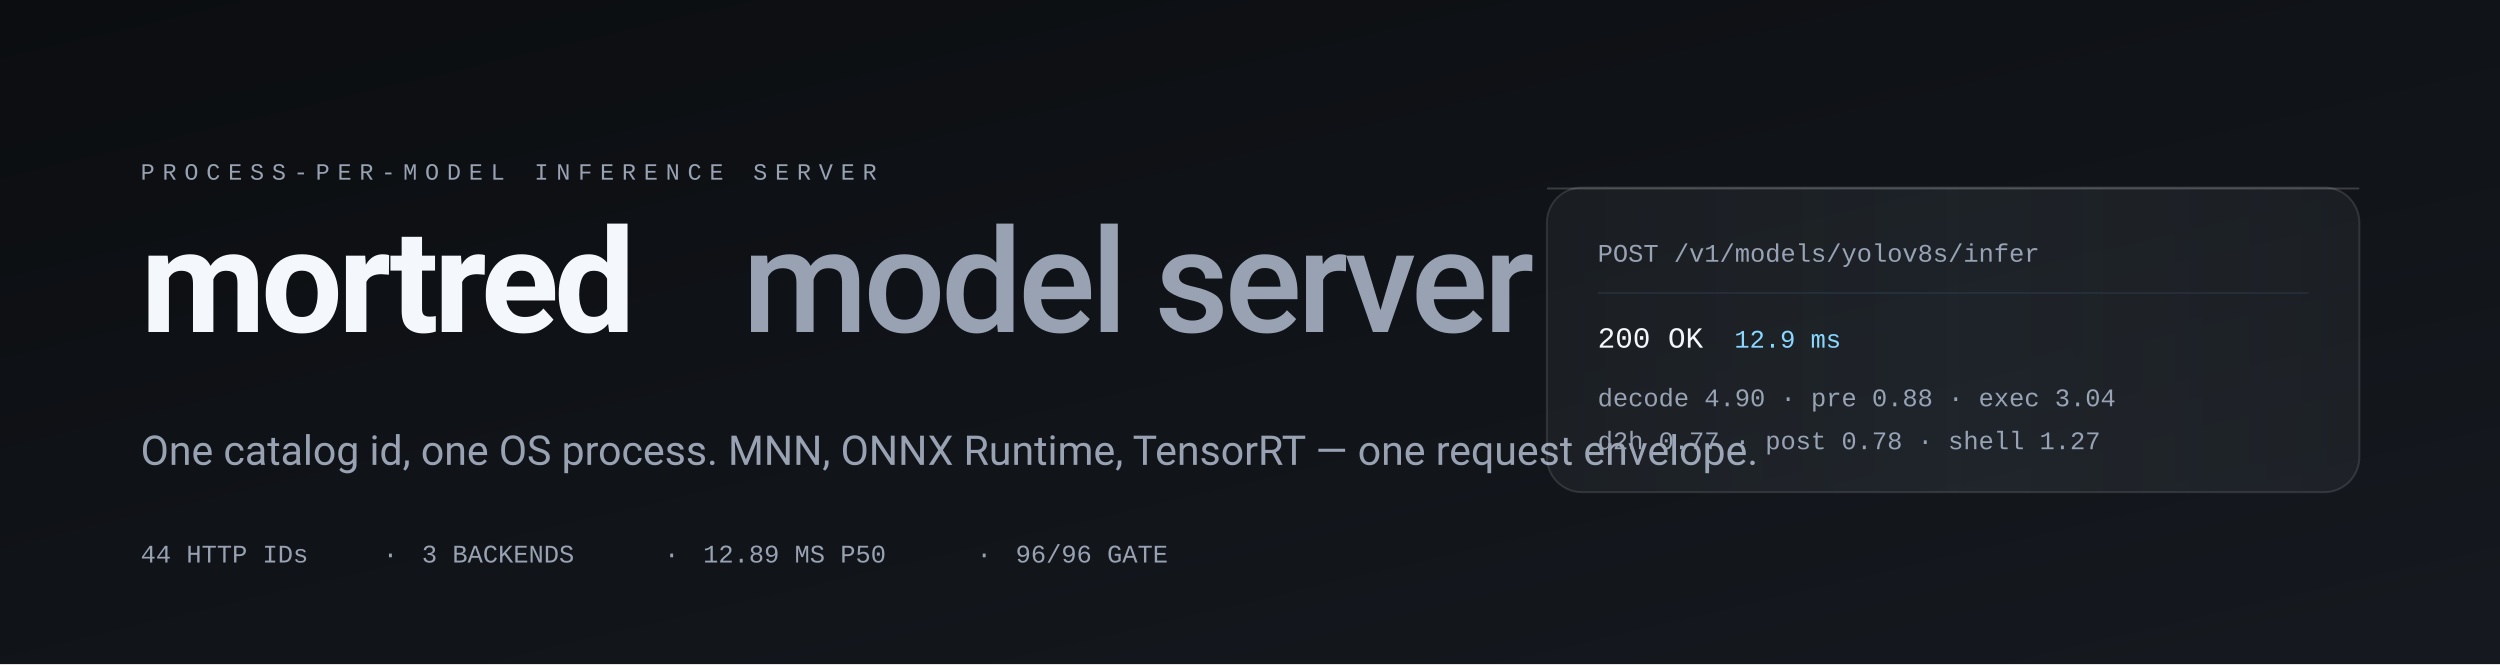
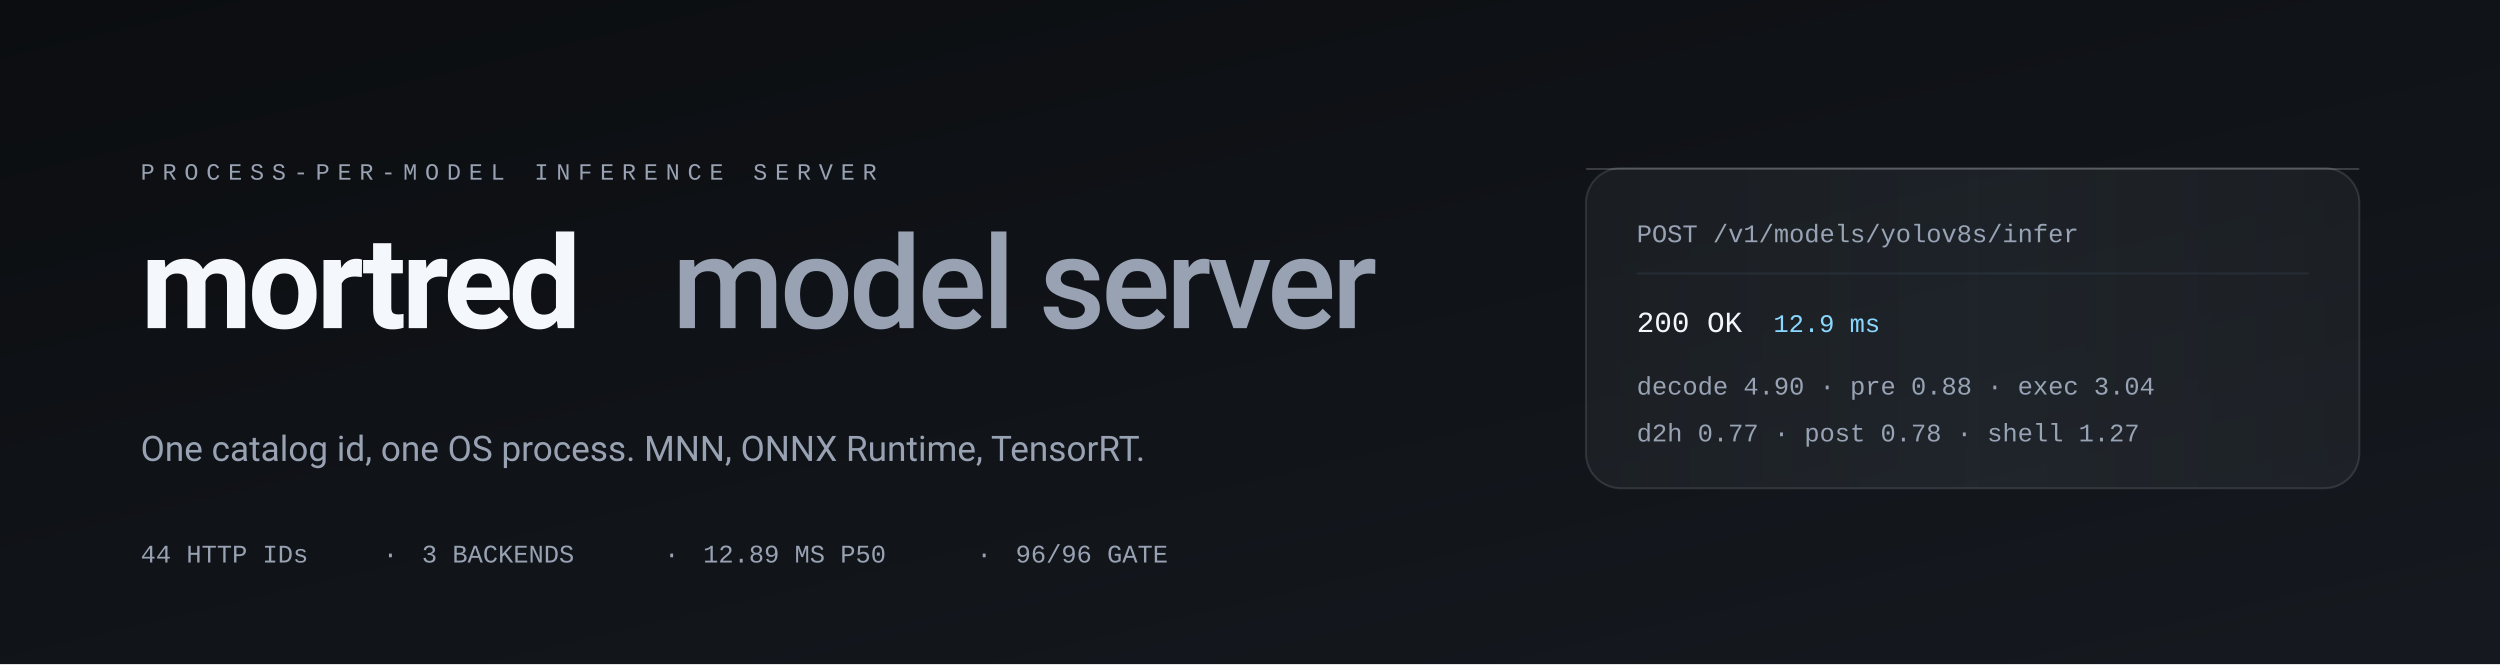
<svg xmlns="http://www.w3.org/2000/svg" viewBox="0 0 1280 340" width="1280" height="340" role="img">
  <defs>
    <linearGradient id="bg" x1="0" y1="0" x2="0.9" y2="1">
      <stop offset="0%" stop-color="#0b0d10" />
      <stop offset="100%" stop-color="#15191f" />
    </linearGradient>
    <linearGradient id="sheen" x1="0" y1="0" x2="1" y2="0">
      <stop offset="0%" stop-color="#8ad7ff" stop-opacity="0" />
      <stop offset="50%" stop-color="#8ad7ff" stop-opacity="0.55" />
      <stop offset="100%" stop-color="#8ad7ff" stop-opacity="0" />
      <animate attributeName="x1" values="-0.4;1.1" dur="7s" repeatCount="indefinite" />
      <animate attributeName="x2" values="0;1.5" dur="7s" repeatCount="indefinite" />
    </linearGradient>
  </defs>
  <rect width="1280" height="340" fill="url(#bg)" />
  <g font-family="ui-sans-serif,-apple-system,'Segoe UI',Roboto,Helvetica,Arial,sans-serif">
    <text x="72" y="92" fill="#98a2b3" font-size="12" letter-spacing="4" font-family="ui-monospace,SFMono-Regular,Menlo,Consolas,'Liberation Mono',monospace">PROCESS-PER-MODEL INFERENCE SERVER</text>
-     <text x="72" y="170" fill="#f4f7fb" font-size="74" font-weight="700" letter-spacing="-2.4">mortred</text>
-     <text x="380" y="170" fill="#98a2b3" font-size="74" font-weight="500" letter-spacing="-2.4">model server</text>
-     <rect x="72" y="196" width="0" height="2" fill="#8ad7ff">
+     <text x="72" y="168" fill="#f4f7fb" font-size="66" font-weight="700" letter-spacing="-2.2">mortred</text>
+     <text x="344" y="168" fill="#98a2b3" font-size="66" font-weight="500" letter-spacing="-2.2">model server</text>
+     <rect x="72" y="192" width="0" height="2" fill="#8ad7ff">
      <animate attributeName="width" values="0;220" dur="1.2s" fill="freeze" />
    </rect>
-     <text x="72" y="238" fill="#98a2b3" font-size="21">One catalog id, one OS process. MNN, ONNX Runtime, TensorRT — one request envelope.</text>
+     <text x="72" y="236" fill="#98a2b3" font-size="18">One catalog id, one OS process. MNN, ONNX Runtime, TensorRT.</text>
    <g font-family="ui-monospace,SFMono-Regular,Menlo,Consolas,'Liberation Mono',monospace" font-size="13" fill="#98a2b3">
      <text x="72" y="288">44 HTTP IDs</text>
      <text x="196" y="288">·</text>
      <text x="216" y="288">3 BACKENDS</text>
      <text x="340" y="288">·</text>
      <text x="360" y="288">12.89 MS P50</text>
      <text x="500" y="288">·</text>
      <text x="520" y="288">96/96 GATE</text>
    </g>
  </g>
  <g>
-     <g transform="translate(792,96)">
-       <rect x="0" y="0" width="416" height="156" rx="18" fill="#ffffff" fill-opacity="0.045" stroke="#ffffff" stroke-opacity="0.12" />
-       <rect x="0" y="0" width="416" height="1" rx="0.5" fill="#ffffff" fill-opacity="0.18" />
+     <g transform="translate(812,86)">
+       <rect x="0" y="0" width="396" height="164" rx="18" fill="#ffffff" fill-opacity="0.045" stroke="#ffffff" stroke-opacity="0.12" />
+       <rect x="0" y="0" width="396" height="1" rx="0.5" fill="#ffffff" fill-opacity="0.18" />
      <g font-family="ui-monospace,SFMono-Regular,Menlo,Consolas,'Liberation Mono',monospace" font-size="13" fill="#98a2b3">
        <text x="26" y="38">POST /v1/models/yolov8s/infer</text>
-         <line x1="26" y1="54" x2="390" y2="54" stroke="#252b34" />
-         <text x="26" y="82" fill="#f4f7fb" font-size="15">200 OK</text>
-         <text x="96" y="82" fill="#8ad7ff">12.9 ms</text>
-         <text x="26" y="112">decode 4.90 · pre 0.88 · exec 3.04</text>
-         <text x="26" y="134">d2h 0.77 · post 0.78 · shell 1.27</text>
+         <line x1="26" y1="54" x2="370" y2="54" stroke="#252b34" />
+         <text x="26" y="84" fill="#f4f7fb" font-size="15">200 OK</text>
+         <text x="96" y="84" fill="#8ad7ff">12.9 ms</text>
+         <rect x="164" y="70" width="8" height="16" fill="#8ad7ff" opacity="0">
+           <animate attributeName="opacity" values="0;1;0" dur="1.1s" repeatCount="indefinite" />
+         </rect>
+         <text x="26" y="116">decode 4.90 · pre 0.88 · exec 3.04</text>
+         <text x="26" y="140">d2h 0.77 · post 0.78 · shell 1.27</text>
      </g>
-       <rect x="0" y="0" width="416" height="156" rx="18" fill="url(#sheen)" opacity="0.05" />
-       <animateTransform attributeName="transform" type="translate" values="792,96;792,90;792,96" dur="6s" repeatCount="indefinite" />
+       <rect x="0" y="0" width="396" height="164" rx="18" fill="url(#sheen)" opacity="0.05" />
+       <animateTransform attributeName="transform" type="translate" values="812,86;812,81;812,86" dur="6s" repeatCount="indefinite" />
    </g>
  </g>
</svg>
